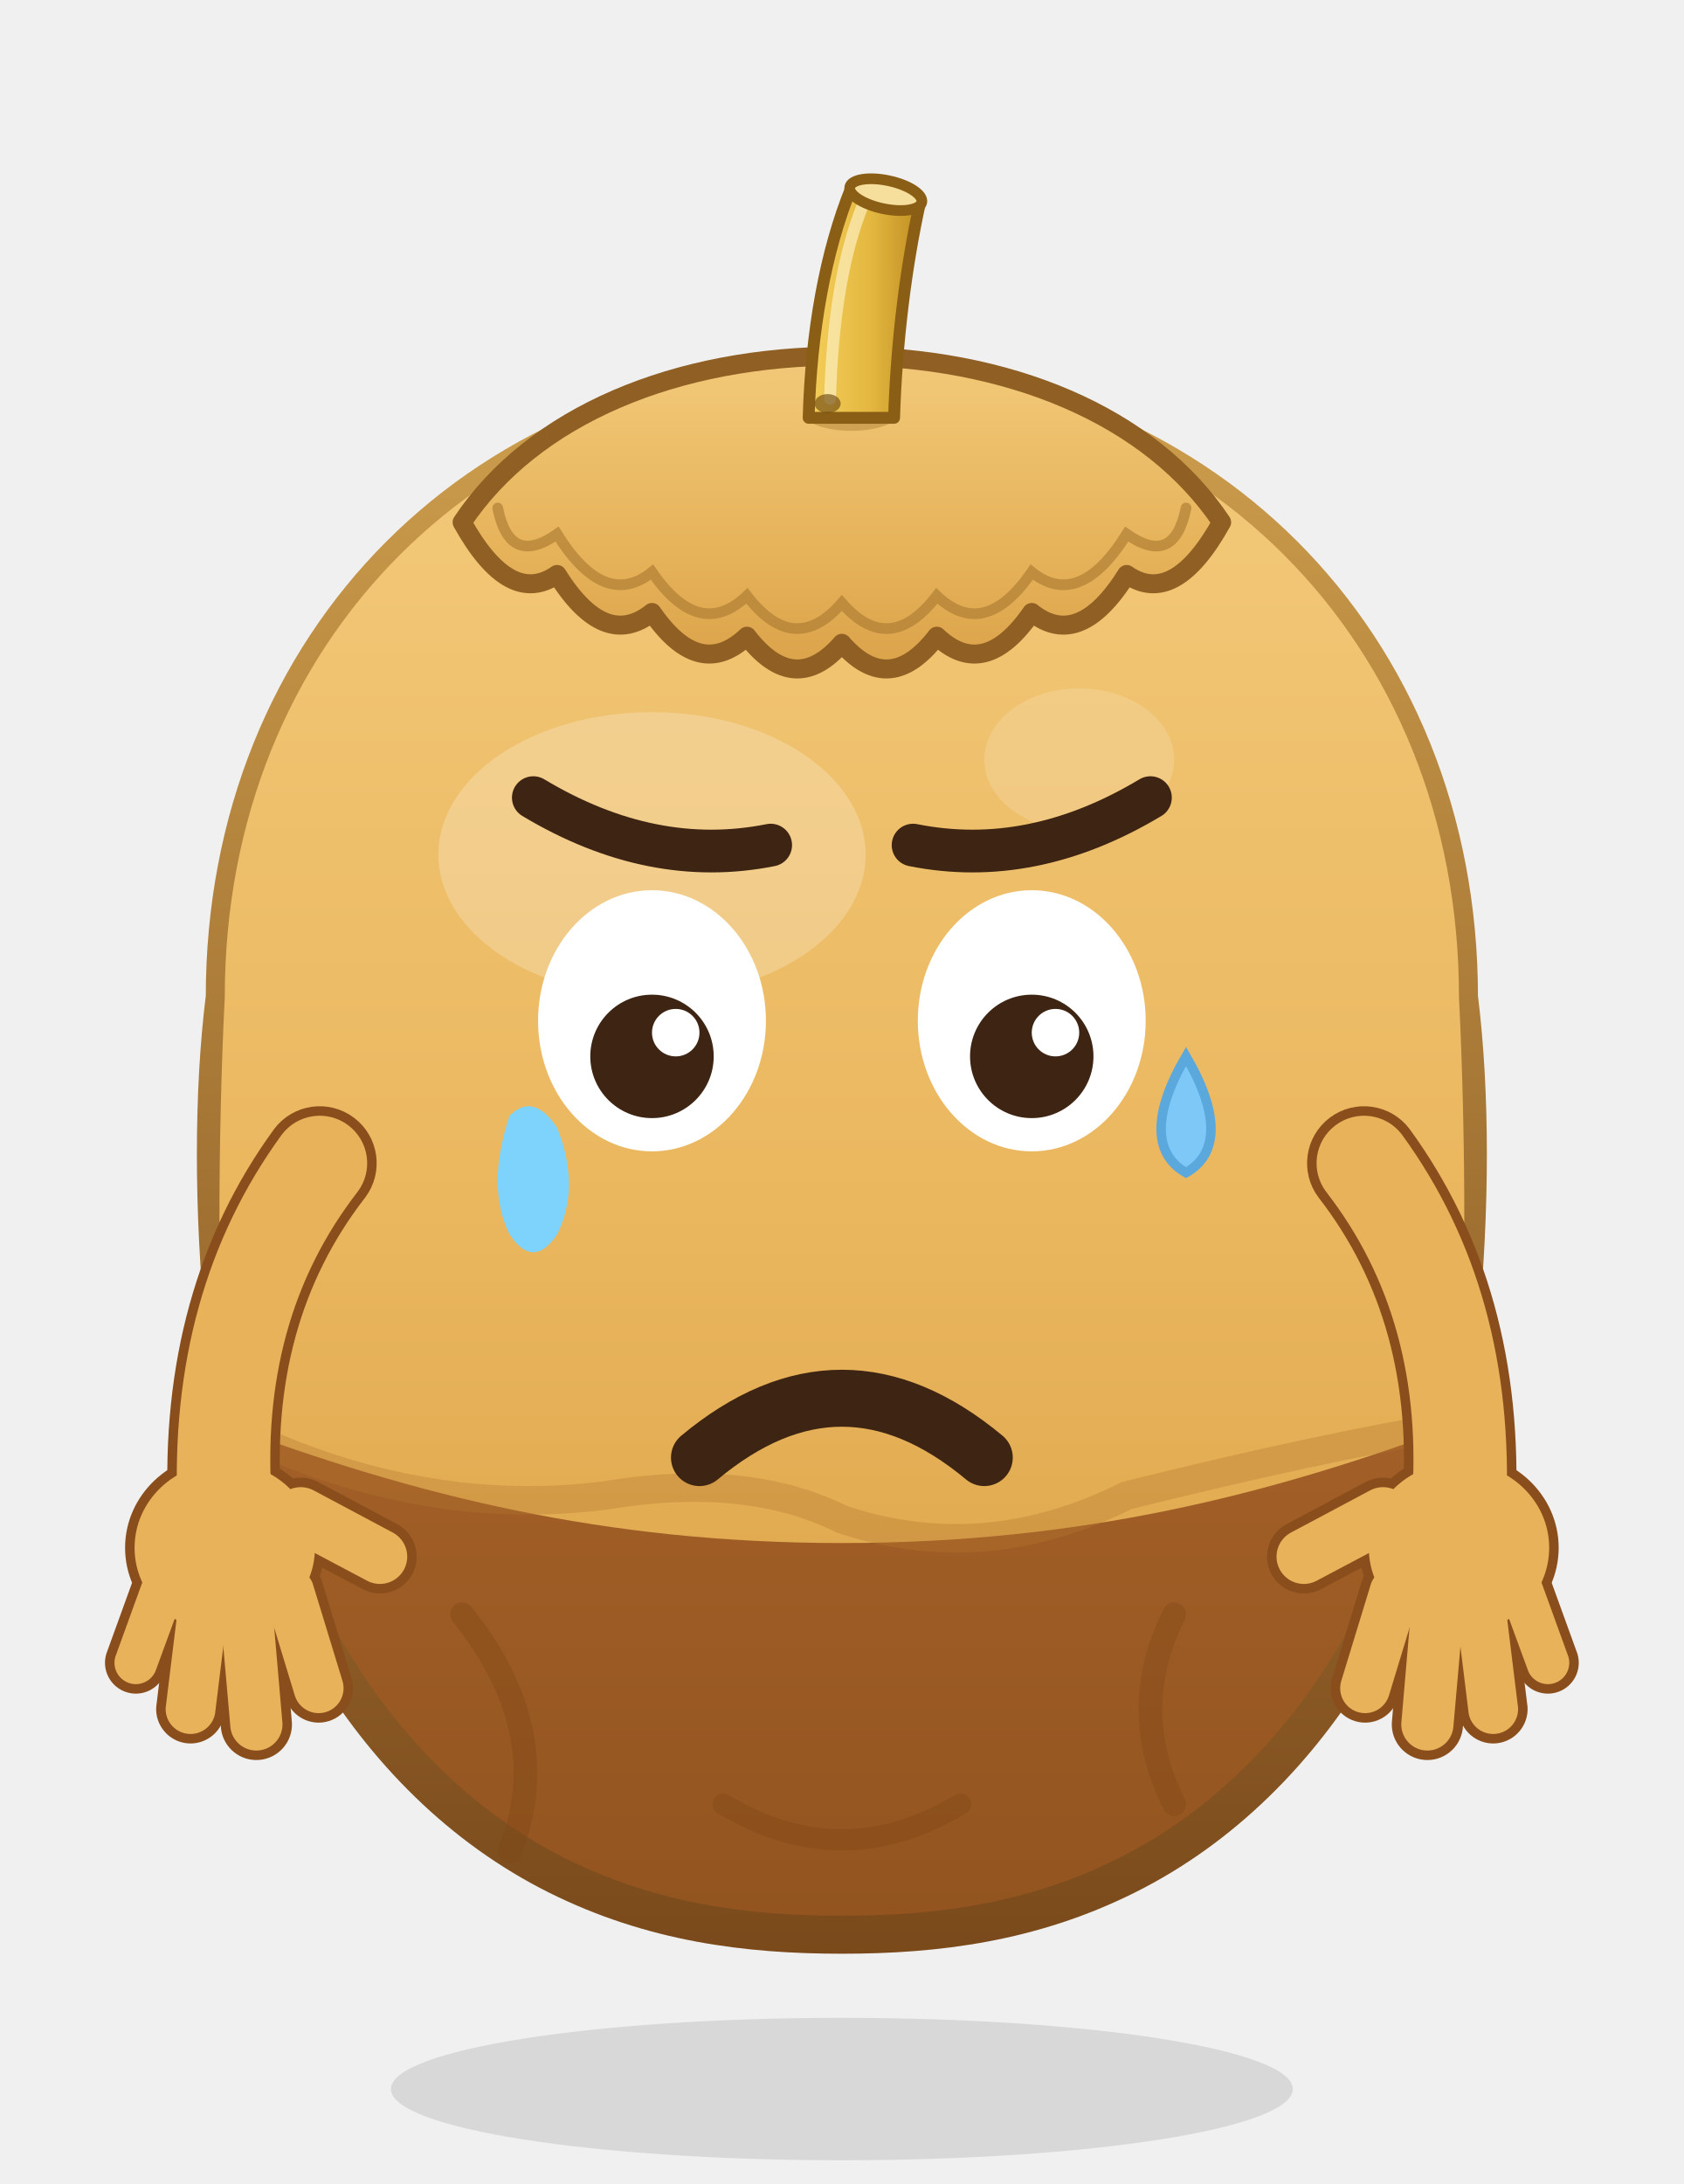
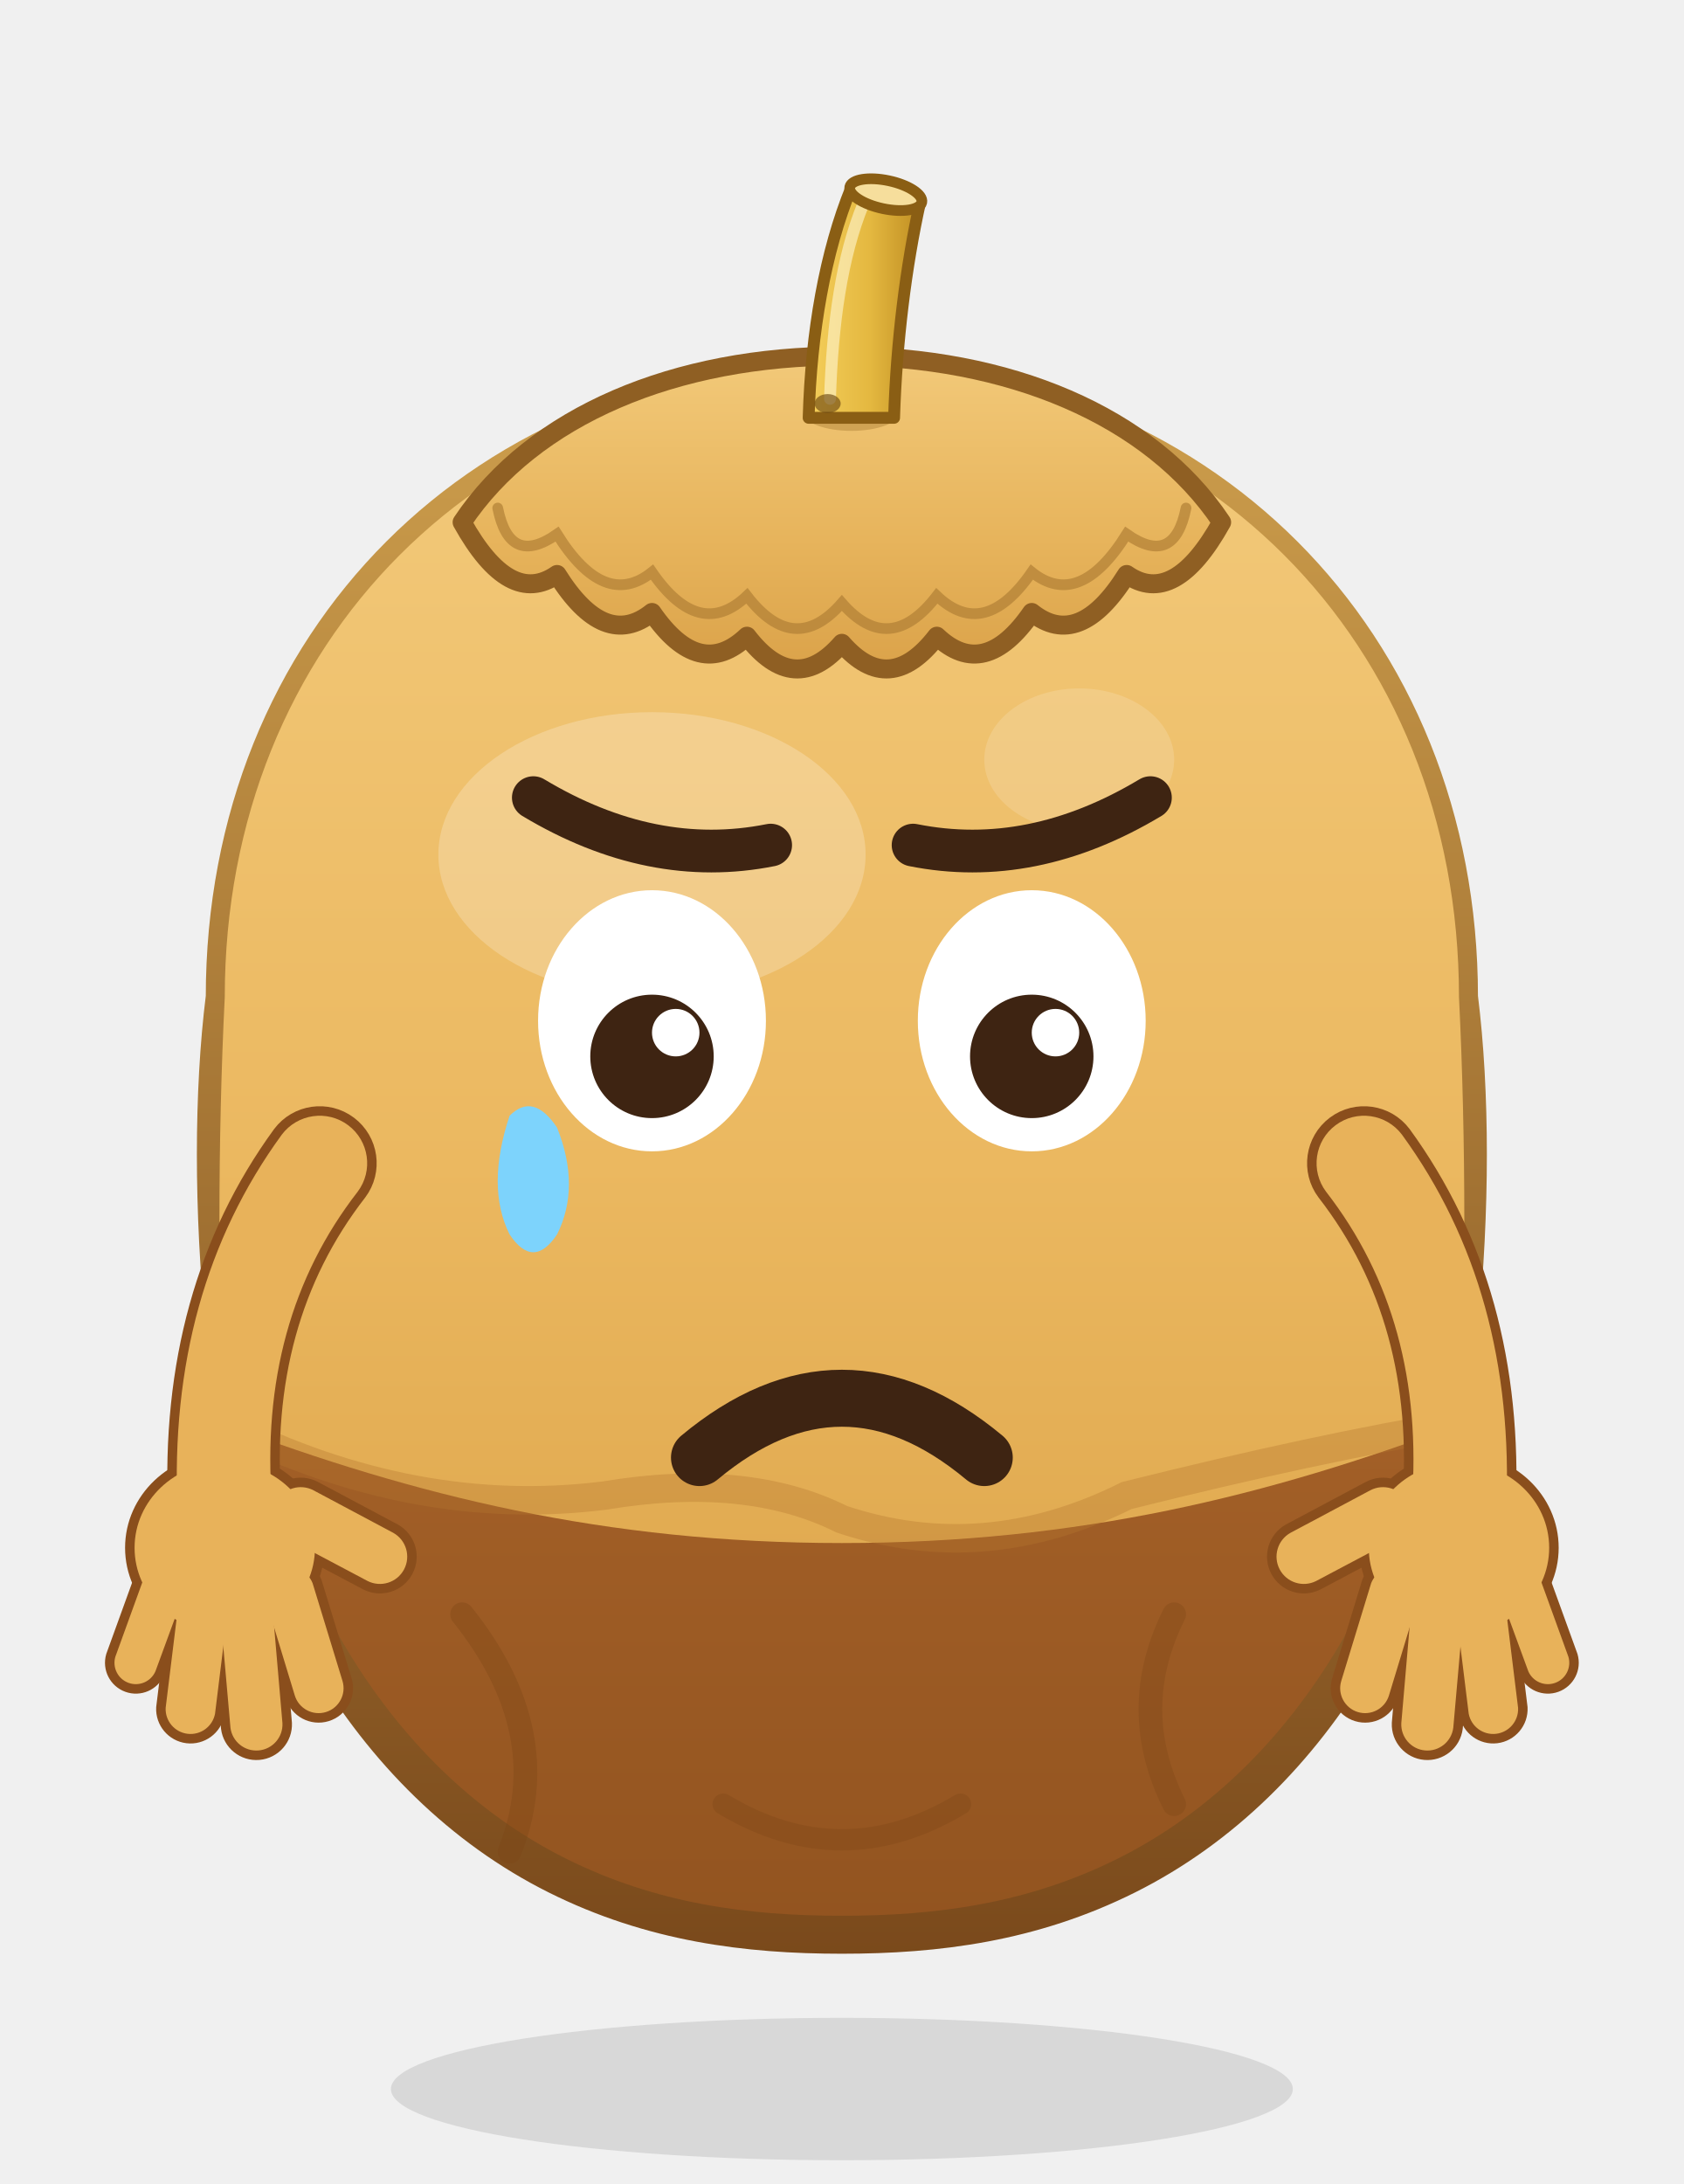
<svg xmlns="http://www.w3.org/2000/svg" overflow="visible" viewBox="0 0 64 92" width="128" height="166" role="img" aria-label="sad date mascot">
  <style>
.floatY{animation:floatY 3s ease-in-out infinite}
@keyframes floatY{0%,100%{transform:translateY(0)}50%{transform:translateY(-5px)}}
.floatR{animation:floatR 3s ease-in-out infinite;transform-box:fill-box;transform-origin:center}
@keyframes floatR{0%{transform:rotate(0)}33%{transform:rotate(1.2deg)}66%{transform:rotate(-1.2deg)}100%{transform:rotate(0)}}
.b-happy{animation:bHappy 2s ease-in-out infinite}
@keyframes bHappy{0%,100%{transform:translateY(0)}50%{transform:translateY(-3px)}}
.b-scale{animation:bScale .6s ease-in-out infinite;transform-box:fill-box;transform-origin:center}
@keyframes bScale{0%,100%{transform:scale(1)}50%{transform:scale(1.04)}}
.b-sleep{animation:bSleep 3s ease-in-out infinite;transform-box:fill-box;transform-origin:center}
@keyframes bSleep{0%,100%{transform:scale(1)}50%{transform:scale(1.02)}}
.b-sad{animation:bSad 3s ease-in-out infinite}
@keyframes bSad{0%,100%{transform:translateY(0)}50%{transform:translateY(1.5px)}}
.b-think{animation:bThink 4s ease-in-out infinite;transform-box:fill-box;transform-origin:center}
@keyframes bThink{0%{transform:rotate(0)}25%{transform:rotate(1deg)}50%{transform:rotate(0)}75%{transform:rotate(-1deg)}100%{transform:rotate(0)}}
.b-enc{animation:bEnc 1.5s ease-in-out infinite}
@keyframes bEnc{0%,100%{transform:translateY(0)}50%{transform:translateY(-2.5px)}}
.b-def{animation:bDef 2.5s ease-in-out infinite}
@keyframes bDef{0%,100%{transform:translateY(0)}50%{transform:translateY(-2px)}}
.blink{animation:blink 4s infinite;transform-box:fill-box;transform-origin:center}
@keyframes blink{0%,42%{transform:scaleY(1)}45%{transform:scaleY(.1)}48%,100%{transform:scaleY(1)}}
.pupilBob{animation:pupilBob .6s ease-in-out infinite;transform-box:fill-box;transform-origin:center}
@keyframes pupilBob{0%,100%{transform:translateY(0)}50%{transform:translateY(-1px)}}
.look{animation:look 4s ease-in-out infinite;transform-box:fill-box;transform-origin:center}
@keyframes look{0%,100%{transform:translateX(0)}25%{transform:translateX(1.5px)}50%{transform:translateX(0)}75%{transform:translateX(-1.5px)}}
.tear{animation:tear 1.6s ease-in infinite;transform-box:fill-box;transform-origin:center}
@keyframes tear{0%{transform:translateY(0);opacity:.9}100%{transform:translateY(6px);opacity:0}}
- .tear2{animation:tear2 1.6s ease-in infinite;transform-box:fill-box;transform-origin:center}
- @keyframes tear2{0%{transform:translateY(0);opacity:.95}100%{transform:translateY(3.5px);opacity:0}}
.breathe{animation:breathe 3s ease-in-out infinite;transform-box:fill-box;transform-origin:center}
@keyframes breathe{0%,100%{transform:scaleY(1)}50%{transform:scaleY(.7)}}
.shimmer{animation:shimmer 2s ease-in-out infinite}
@keyframes shimmer{0%,100%{opacity:.2}50%{opacity:.5}}
.spin{animation:spin 2s linear infinite;transform-box:fill-box;transform-origin:center}
@keyframes spin{0%{transform:rotate(0) scale(1)}50%{transform:rotate(180deg) scale(1.2)}100%{transform:rotate(360deg) scale(1)}}
.spinr{animation:spinr 2.5s linear infinite;transform-box:fill-box;transform-origin:center}
@keyframes spinr{0%{transform:rotate(0) scale(1)}50%{transform:rotate(-180deg) scale(1.3)}100%{transform:rotate(-360deg) scale(1)}}
.p1{animation:p1 1.8s ease-in-out infinite;transform-box:fill-box;transform-origin:center}
@keyframes p1{0%,100%{transform:translateY(0);opacity:1}50%{transform:translateY(-4px);opacity:.5}}
.p2{animation:p2 2.1s ease-in-out infinite;transform-box:fill-box;transform-origin:center}
@keyframes p2{0%,100%{transform:translateY(0);opacity:1}50%{transform:translateY(-5px);opacity:.5}}
.qbob{animation:qbob 2s ease-in-out infinite;transform-box:fill-box;transform-origin:center}
@keyframes qbob{0%,100%{transform:translateY(0);opacity:.65}50%{transform:translateY(-2px);opacity:1}}
.pulse{animation:pulse 1.4s ease-in-out infinite}
@keyframes pulse{0%,100%{opacity:.5}50%{opacity:1}}
.rise{animation:rise 2s ease-out infinite;transform-box:fill-box;transform-origin:center}
@keyframes rise{0%{transform:translateY(-2px);opacity:1}100%{transform:translateY(-8px);opacity:0}}
.spk1{animation:spk 1.5s ease-in-out infinite;transform-box:fill-box;transform-origin:center}
@keyframes spk{0%,100%{transform:scale(1);opacity:.6}50%{transform:scale(1.25);opacity:1}}
.spk2{animation:spk2 1.8s ease-in-out .4s infinite;transform-box:fill-box;transform-origin:center}
@keyframes spk2{0%,100%{transform:scale(1);opacity:.6}50%{transform:scale(1.3);opacity:1}}
.dot{animation:dot 1.2s ease-in-out .2s infinite}
@keyframes dot{0%,100%{opacity:.4}50%{opacity:1}}
.fall{animation:fall 2s linear infinite;transform-box:fill-box;transform-origin:center}
@keyframes fall{0%{transform:translateY(0) rotate(0);opacity:1}100%{transform:translateY(60px) rotate(360deg);opacity:0}}
.fallr{animation:fallr 2.4s linear .3s infinite;transform-box:fill-box;transform-origin:center}
@keyframes fallr{0%{transform:translateY(0) rotate(0);opacity:1}100%{transform:translateY(65px) rotate(-360deg);opacity:0}}
.cfall1{animation:cfall1 1.8s linear .6s infinite}
@keyframes cfall1{0%{transform:translateY(0);opacity:1}100%{transform:translateY(55px);opacity:0}}
.cfall2{animation:cfall2 2.2s linear .9s infinite}
@keyframes cfall2{0%{transform:translateY(0);opacity:1}100%{transform:translateY(60px);opacity:0}}
.cspin1{animation:cspin1 1.5s linear infinite;transform-box:fill-box;transform-origin:center}
@keyframes cspin1{0%{transform:scale(.8) rotate(0)}50%{transform:scale(1.3) rotate(90deg)}100%{transform:scale(.8) rotate(180deg)}}
.cspin2{animation:cspin2 1.7s linear infinite;transform-box:fill-box;transform-origin:center}
@keyframes cspin2{0%{transform:scale(.8) rotate(0)}50%{transform:scale(1.3) rotate(-90deg)}100%{transform:scale(.8) rotate(-180deg)}}
@media (prefers-reduced-motion: reduce){*{animation:none!important}}
</style>
  <defs>
    <linearGradient id="bodyBottom" x1="32" y1="19" x2="32" y2="92" gradientUnits="userSpaceOnUse">
      <stop offset="0%" stop-color="#B4762E" />
      <stop offset="45%" stop-color="#A9642A" />
      <stop offset="100%" stop-color="#8A4E1C" />
    </linearGradient>
    <linearGradient id="bodyTop" x1="32" y1="19" x2="32" y2="69" gradientUnits="userSpaceOnUse">
      <stop offset="0%" stop-color="#F2C878" />
      <stop offset="60%" stop-color="#EBB860" />
      <stop offset="100%" stop-color="#DFA84E" />
    </linearGradient>
    <linearGradient id="bodyOutline" x1="32" y1="19" x2="32" y2="92" gradientUnits="userSpaceOnUse">
      <stop offset="0%" stop-color="#C99A4A" />
      <stop offset="100%" stop-color="#6E3D14" />
    </linearGradient>
    <linearGradient id="calyxTop" x1="32" y1="15" x2="32" y2="29" gradientUnits="userSpaceOnUse">
      <stop offset="0%" stop-color="#F2C979" />
      <stop offset="55%" stop-color="#E7B45C" />
      <stop offset="100%" stop-color="#D9A047" />
    </linearGradient>
    <linearGradient id="stemGradient" x1="30.6" y1="12" x2="35.3" y2="12" gradientUnits="userSpaceOnUse">
      <stop offset="0%" stop-color="#F4CE5A" />
      <stop offset="55%" stop-color="#E4B840" />
      <stop offset="100%" stop-color="#C08E22" />
    </linearGradient>
  </defs>
  <ellipse cx="32" cy="88" rx="19" ry="3" fill="rgba(0,0,0,0.1)" />
  <g class="floatY">
    <g class="floatR">
      <g class="b-sad">
        <path d="M6 42 C6 27 17 16 32 16 C47 16 58 27 58 42 C58.5 46 58.5 51 58 56 C57 66 52 75 44 79 C40 81 36 81.5 32 81.5 C28 81.5 24 81 20 79 C12 75 7 66 6 56 C5.5 51 5.5 46 6 42Z" fill="url(#bodyBottom)" stroke="url(#bodyOutline)" stroke-width="1.6" />
        <path d="M6 42 C6 27 17 16 32 16 C47 16 58 27 58 42 C58.3 48 58.3 55 58 60 C50 63 42 65 32 65 C22 65 14 63 6 60 C5.7 55 5.7 48 6 42Z" fill="url(#bodyTop)" />
        <path d="M6 60 Q14 64 22 63 Q28 62 32 64 Q38 66 44 63 Q52 61 58 60" stroke="#B4762E" stroke-width="1.2" fill="none" opacity="0.35" />
        <ellipse cx="24" cy="36" rx="9" ry="6" fill="rgba(255,255,255,0.22)" />
        <ellipse cx="42" cy="32" rx="4" ry="3" fill="rgba(255,255,255,0.15)" />
        <path d="M16 68 Q20 73 18 78" stroke="#7A4415" stroke-width="1" stroke-linecap="round" fill="none" opacity="0.35" />
        <path d="M46 68 Q44 72 46 76" stroke="#7A4415" stroke-width="1" stroke-linecap="round" fill="none" opacity="0.3" />
        <path d="M27 76 Q32 79 37 76" stroke="#7A4415" stroke-width="0.9" stroke-linecap="round" fill="none" opacity="0.3" />
        <g>
          <path d="M16 22 C19 17.5 25 15 32 15 C39 15 45 17.5 48 22 Q46 25.6 44 24.2 Q42 27.4 40 25.8 Q38 28.7 36 26.8 Q34 29.4 32 27.1 Q30 29.4 28 26.8 Q26 28.7 24 25.8 Q22 27.4 20 24.2 Q18 25.6 16 22 Z" fill="url(#calyxTop)" stroke="#8F5F23" stroke-width="0.8" stroke-linejoin="round" />
          <path d="M46.5 21.4 Q46 23.9 44 22.5 Q42 25.7 40 24.1 Q38 27 36 25.1 Q34 27.7 32 25.4 Q30 27.7 28 25.1 Q26 27 24 24.1 Q22 25.7 20 22.5 Q18 23.9 17.5 21.4" stroke="#B07F35" stroke-width="0.45" opacity="0.7" fill="none" stroke-linecap="round" />
          <ellipse cx="32.4" cy="17.4" rx="2" ry="0.75" fill="#8A5F16" opacity="0.3" />
          <path d="M30.6 17.6 C30.7 14 31.3 10.6 32.4 7.9 L35.3 8.5 C34.7 11.2 34.3 14.4 34.2 17.6 Z" fill="url(#stemGradient)" stroke="#8A5E14" stroke-width="0.5" stroke-linejoin="round" />
          <path d="M31.5 16.8 C31.6 13.6 32 10.8 32.9 8.6" stroke="rgba(255,246,210,0.6)" stroke-width="0.5" fill="none" stroke-linecap="round" />
          <ellipse cx="33.85" cy="8.2" rx="1.55" ry="0.6" transform="rotate(12 33.85 8.2)" fill="#F6DE9C" stroke="#8A5E14" stroke-width="0.45" />
          <ellipse cx="31.4" cy="17" rx="0.55" ry="0.4" fill="#6E4A12" opacity="0.65" />
        </g>
        <g transform="translate(0 1.6)">
          <path d="M19 32 Q24 35 29 34" stroke="#3E2412" stroke-width="1.8" stroke-linecap="round" fill="none" />
          <path d="M35 34 Q40 35 45 32" stroke="#3E2412" stroke-width="1.8" stroke-linecap="round" fill="none" />
        </g>
        <ellipse cx="24" cy="43" rx="4.8" ry="5.5" fill="white" />
        <ellipse cx="40" cy="43" rx="4.8" ry="5.5" fill="white" />
        <circle cx="24" cy="44.5" r="2.6" fill="#3E2412" />
        <circle cx="40" cy="44.5" r="2.6" fill="#3E2412" />
        <circle cx="25" cy="43.5" r="1" fill="white" />
        <circle cx="41" cy="43.5" r="1" fill="white" />
        <path class="tear" d="M18 47 Q17 50 18 52 Q19 53.5 20 52 Q21 50 20 47.5 Q19 46 18 47Z" fill="#7DD3FC" />
-         <path class="tear2" d="M46.5 44.5 C47.9 46.9 47.9 48.6 46.5 49.4 C45.1 48.6 45.1 46.9 46.5 44.5 Z" fill="#7EC8F7" stroke="#5BA8DC" stroke-width="0.4" />
        <g transform="translate(0 -1.6)">
          <path d="M26 63 Q32 58 38 63" stroke="#3E2412" stroke-width="2.4" stroke-linecap="round" fill="none" />
        </g>
        <g transform="translate(6 62) rotate(180) scale(1 1)">
          <path d="M-1.99 -1.35 Q-1.4 6.39 -5.6 11.8 A2 2 0 0 0 -2.4 14.2 Q2.4 7.61 1.99 -1.65 Z" fill="#E8B25A" stroke="#8A4E1C" stroke-width="0.8" stroke-linejoin="round" />
          <path d="M-3.8 -3.2 a3.8 3.6 0 1 0 7.6 0 a3.8 3.6 0 1 0 -7.6 0 Z" fill="#E8B25A" stroke="#8A4E1C" stroke-width="0.8" stroke-linejoin="round" />
          <path d="M-2.66 -2.82 L-6.02 -4.60 A1.15 1.15 0 0 0 -7.10 -2.57 L-3.74 -0.78 A1.15 1.15 0 0 0 -2.66 -2.82 Z" fill="#E8B25A" stroke="#8A4E1C" stroke-width="0.8" stroke-linejoin="round" />
          <path d="M-1.70 -5.31 L-2.95 -9.42 A1.05 1.05 0 0 0 -4.96 -8.81 L-3.70 -4.69 A1.05 1.05 0 0 0 -1.70 -5.31 Z" fill="#E8B25A" stroke="#8A4E1C" stroke-width="0.8" stroke-linejoin="round" />
          <path d="M0.20 -5.80 L-0.24 -10.78 A1.1 1.1 0 0 0 -2.43 -10.59 L-2.00 -5.60 A1.1 1.1 0 0 0 0.20 -5.80 Z" fill="#E8B25A" stroke="#8A4E1C" stroke-width="0.8" stroke-linejoin="round" />
          <path d="M1.94 -5.47 L2.49 -9.94 A1.05 1.05 0 0 0 0.41 -10.19 L-0.14 -5.73 A1.05 1.05 0 0 0 1.94 -5.47 Z" fill="#E8B25A" stroke="#8A4E1C" stroke-width="0.8" stroke-linejoin="round" />
          <path d="M3.45 -4.59 L4.61 -7.79 A0.9 0.9 0 0 0 2.92 -8.40 L1.75 -5.21 A0.9 0.9 0 0 0 3.45 -4.59 Z" fill="#E8B25A" stroke="#8A4E1C" stroke-width="0.8" stroke-linejoin="round" />
          <path d="M-1.99 -1.35 Q-1.4 6.39 -5.6 11.8 A2 2 0 0 0 -2.4 14.2 Q2.4 7.61 1.99 -1.65 Z" fill="#E8B25A" />
          <path d="M-3.8 -3.2 a3.8 3.6 0 1 0 7.6 0 a3.8 3.6 0 1 0 -7.6 0 Z" fill="#E8B25A" />
          <path d="M-2.66 -2.82 L-6.02 -4.60 A1.15 1.15 0 0 0 -7.10 -2.57 L-3.74 -0.78 A1.15 1.15 0 0 0 -2.66 -2.82 Z" fill="#E8B25A" />
          <path d="M-1.70 -5.31 L-2.95 -9.42 A1.05 1.05 0 0 0 -4.96 -8.81 L-3.70 -4.69 A1.05 1.05 0 0 0 -1.70 -5.31 Z" fill="#E8B25A" />
          <path d="M0.20 -5.80 L-0.24 -10.78 A1.1 1.1 0 0 0 -2.43 -10.59 L-2.00 -5.60 A1.1 1.1 0 0 0 0.20 -5.80 Z" fill="#E8B25A" />
          <path d="M1.94 -5.47 L2.49 -9.94 A1.05 1.05 0 0 0 0.41 -10.19 L-0.14 -5.73 A1.05 1.05 0 0 0 1.94 -5.47 Z" fill="#E8B25A" />
          <path d="M3.45 -4.59 L4.61 -7.79 A0.9 0.9 0 0 0 2.92 -8.40 L1.75 -5.21 A0.9 0.9 0 0 0 3.45 -4.59 Z" fill="#E8B25A" />
        </g>
        <g transform="translate(58 62) rotate(180) scale(-1 1)">
          <path d="M-1.99 -1.35 Q-1.4 6.39 -5.6 11.8 A2 2 0 0 0 -2.4 14.2 Q2.4 7.61 1.99 -1.65 Z" fill="#E8B25A" stroke="#8A4E1C" stroke-width="0.8" stroke-linejoin="round" />
          <path d="M-3.8 -3.2 a3.8 3.6 0 1 0 7.6 0 a3.8 3.6 0 1 0 -7.6 0 Z" fill="#E8B25A" stroke="#8A4E1C" stroke-width="0.8" stroke-linejoin="round" />
          <path d="M-2.66 -2.82 L-6.02 -4.60 A1.15 1.15 0 0 0 -7.10 -2.57 L-3.74 -0.78 A1.15 1.15 0 0 0 -2.66 -2.82 Z" fill="#E8B25A" stroke="#8A4E1C" stroke-width="0.8" stroke-linejoin="round" />
          <path d="M-1.70 -5.31 L-2.95 -9.42 A1.05 1.05 0 0 0 -4.96 -8.81 L-3.70 -4.69 A1.05 1.05 0 0 0 -1.70 -5.31 Z" fill="#E8B25A" stroke="#8A4E1C" stroke-width="0.8" stroke-linejoin="round" />
          <path d="M0.20 -5.80 L-0.24 -10.78 A1.1 1.1 0 0 0 -2.43 -10.59 L-2.00 -5.60 A1.1 1.1 0 0 0 0.20 -5.80 Z" fill="#E8B25A" stroke="#8A4E1C" stroke-width="0.8" stroke-linejoin="round" />
          <path d="M1.94 -5.47 L2.49 -9.94 A1.05 1.05 0 0 0 0.41 -10.19 L-0.14 -5.73 A1.05 1.05 0 0 0 1.94 -5.47 Z" fill="#E8B25A" stroke="#8A4E1C" stroke-width="0.8" stroke-linejoin="round" />
          <path d="M3.45 -4.59 L4.61 -7.79 A0.9 0.9 0 0 0 2.92 -8.40 L1.75 -5.21 A0.9 0.9 0 0 0 3.45 -4.59 Z" fill="#E8B25A" stroke="#8A4E1C" stroke-width="0.8" stroke-linejoin="round" />
          <path d="M-1.99 -1.35 Q-1.4 6.39 -5.6 11.8 A2 2 0 0 0 -2.4 14.2 Q2.4 7.61 1.99 -1.65 Z" fill="#E8B25A" />
          <path d="M-3.8 -3.2 a3.8 3.6 0 1 0 7.6 0 a3.8 3.6 0 1 0 -7.6 0 Z" fill="#E8B25A" />
          <path d="M-2.66 -2.82 L-6.02 -4.60 A1.15 1.15 0 0 0 -7.10 -2.57 L-3.74 -0.78 A1.15 1.15 0 0 0 -2.66 -2.82 Z" fill="#E8B25A" />
          <path d="M-1.70 -5.31 L-2.95 -9.42 A1.05 1.05 0 0 0 -4.96 -8.81 L-3.70 -4.69 A1.05 1.05 0 0 0 -1.70 -5.31 Z" fill="#E8B25A" />
          <path d="M0.20 -5.80 L-0.24 -10.78 A1.1 1.1 0 0 0 -2.43 -10.59 L-2.00 -5.60 A1.1 1.1 0 0 0 0.20 -5.80 Z" fill="#E8B25A" />
          <path d="M1.94 -5.47 L2.49 -9.94 A1.05 1.05 0 0 0 0.41 -10.19 L-0.14 -5.73 A1.05 1.05 0 0 0 1.94 -5.47 Z" fill="#E8B25A" />
          <path d="M3.45 -4.59 L4.61 -7.79 A0.9 0.9 0 0 0 2.92 -8.40 L1.75 -5.21 A0.9 0.9 0 0 0 3.45 -4.59 Z" fill="#E8B25A" />
        </g>
      </g>
    </g>
  </g>
</svg>
